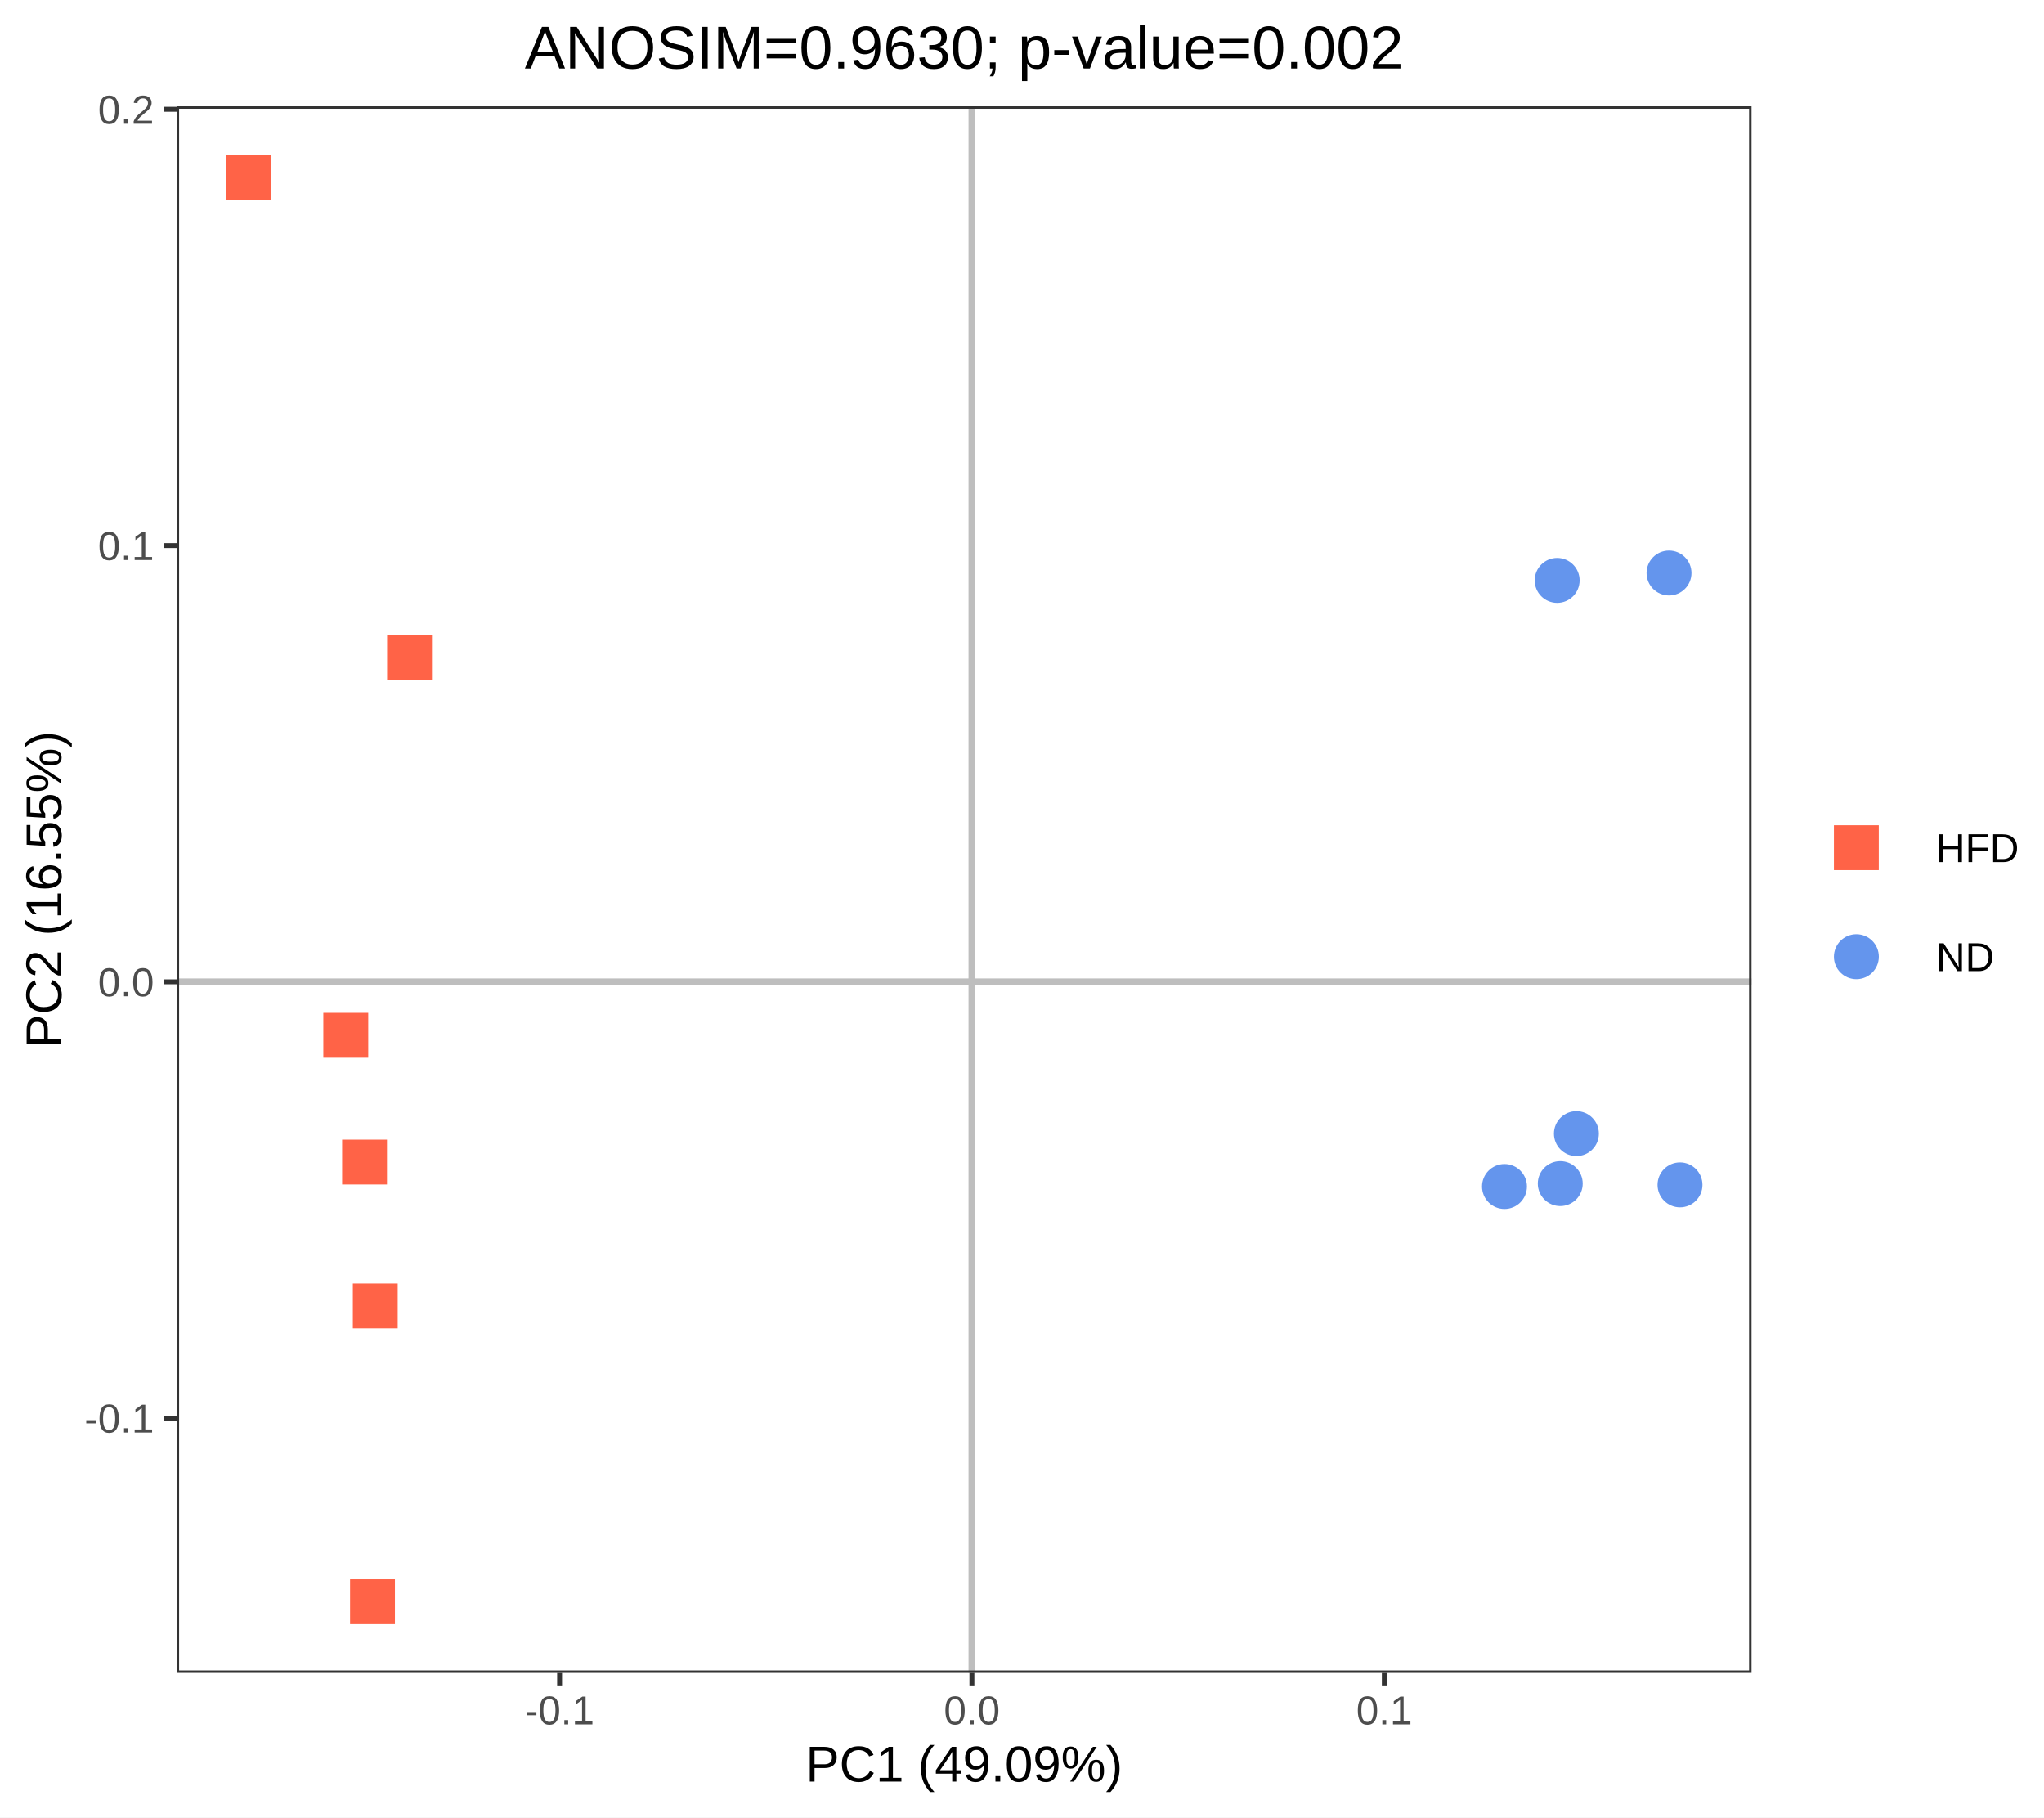
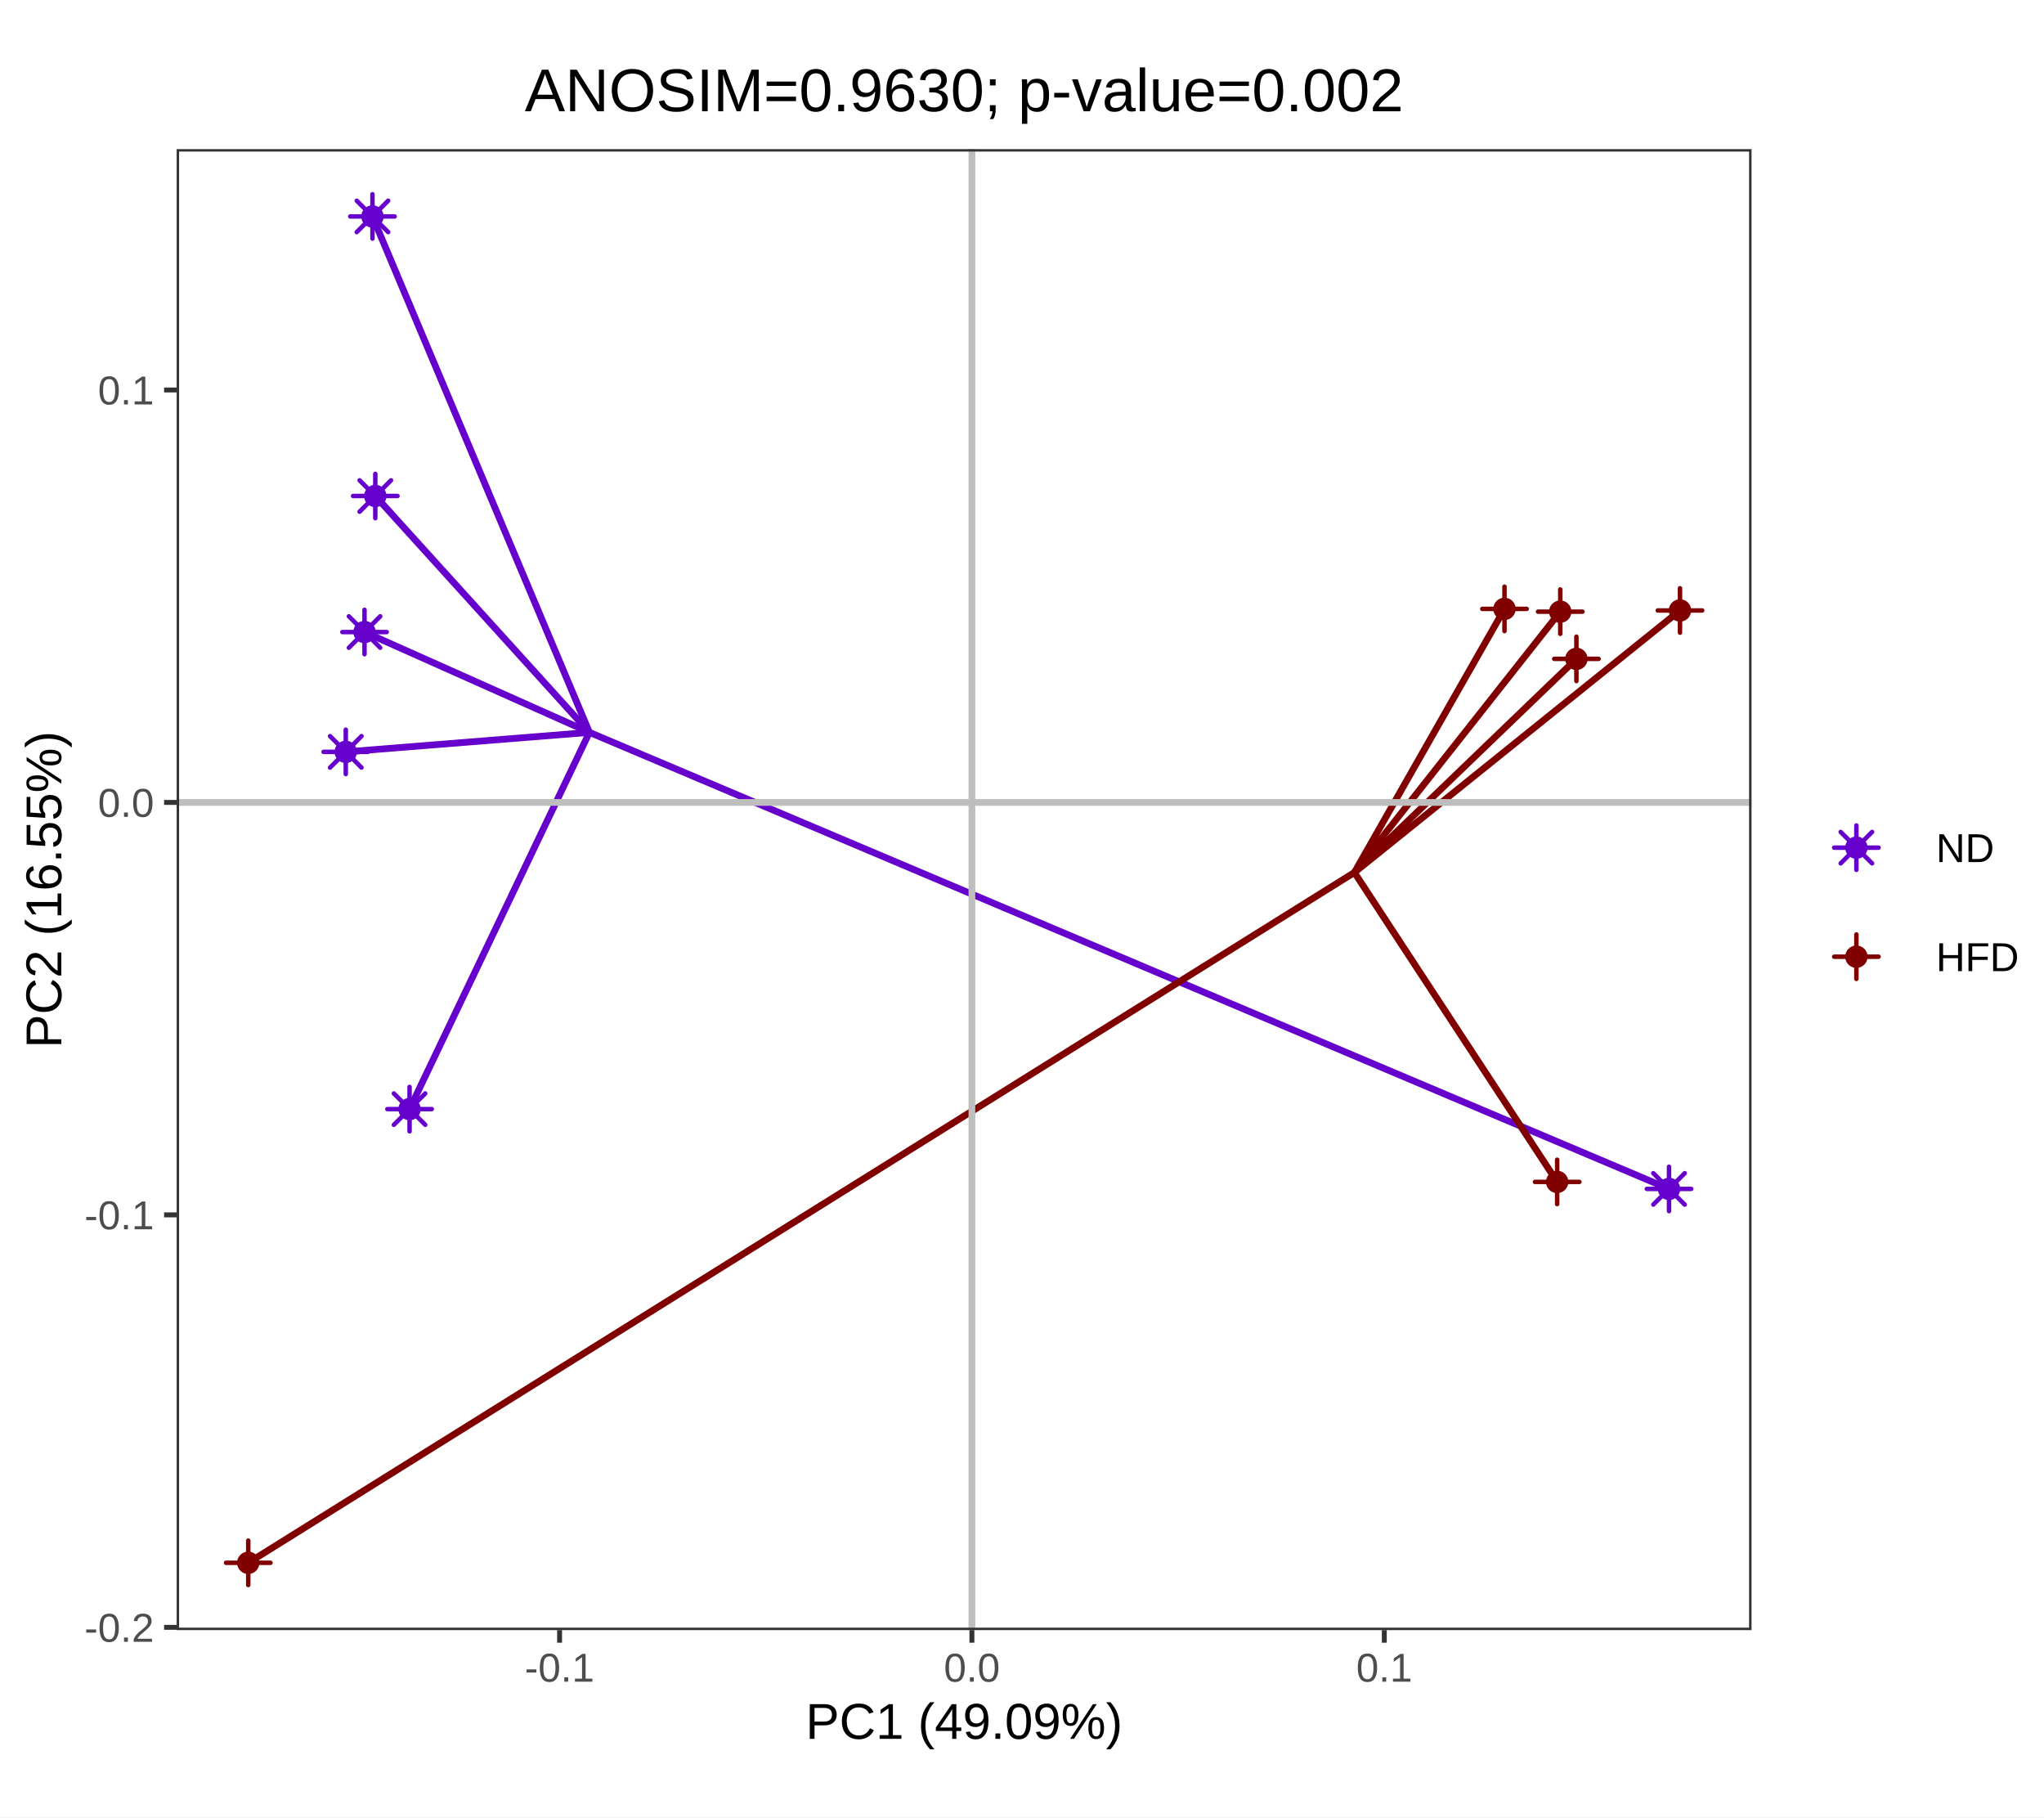
<svg xmlns="http://www.w3.org/2000/svg" class="svglite" width="324.00pt" height="288.00pt" viewBox="0 0 324.00 288.00">
  <defs>
    <style type="text/css">
    .svglite line, .svglite polyline, .svglite polygon, .svglite path, .svglite rect, .svglite circle {
      fill: none;
      stroke: #000000;
      stroke-linecap: round;
      stroke-linejoin: round;
      stroke-miterlimit: 10.00;
    }
  </style>
  </defs>
  <rect width="100%" height="100%" style="stroke: none; fill: #FFFFFF;" />
  <defs>
    <clipPath id="cpMC4wMHwzMjQuMDB8MC4wMHwyODguMDA=">
      <rect x="0.00" y="0.00" width="324.00" height="288.00" />
    </clipPath>
  </defs>
  <g clip-path="url(#cpMC4wMHwzMjQuMDB8MC4wMHwyODguMDA=)">
-     <rect x="0" y="0.00" width="324.00" height="288.00" style="stroke-width: 0.78; stroke: #FFFFFF; fill: #FFFFFF;" />
-   </g>
+ </g>
  <defs>
-     <clipPath id="cpMjguMDB8Mjc3LjY1fDE2Ljg1fDI2NS4xMA==">
-       <rect x="28.00" y="16.85" width="249.64" height="248.25" />
+     <clipPath id="cpMC4wMHwzMjQuMDB8Ni43N3wyODEuMjM=">
+       <rect x="0" y="6.77" width="324.00" height="274.46" />
    </clipPath>
  </defs>
-   <g clip-path="url(#cpMjguMDB8Mjc3LjY1fDE2Ljg1fDI2NS4xMA==)">
-     <rect x="28.00" y="16.85" width="249.64" height="248.25" style="stroke-width: 0.78; stroke: none; fill: #FFFFFF;" />
-     <polygon points="54.23,187.71 61.34,187.71 61.34,180.60 54.23,180.60 " style="stroke-width: 0.71; stroke: none; fill: #FF6347;" />
-     <polygon points="51.25,167.62 58.37,167.62 58.37,160.51 51.25,160.51 " style="stroke-width: 0.71; stroke: none; fill: #FF6347;" />
-     <polygon points="55.49,257.37 62.60,257.37 62.60,250.26 55.49,250.26 " style="stroke-width: 0.71; stroke: none; fill: #FF6347;" />
-     <polygon points="61.36,107.74 68.47,107.74 68.47,100.63 61.36,100.63 " style="stroke-width: 0.71; stroke: none; fill: #FF6347;" />
-     <circle cx="264.56" cy="90.81" r="3.56" style="stroke-width: 0.71; stroke: none; fill: #6495ED;" />
-     <polygon points="55.93,210.51 63.04,210.51 63.04,203.40 55.93,203.40 " style="stroke-width: 0.71; stroke: none; fill: #FF6347;" />
-     <polygon points="35.80,31.69 42.91,31.69 42.91,24.58 35.80,24.58 " style="stroke-width: 0.71; stroke: none; fill: #FF6347;" />
-     <circle cx="238.48" cy="188.03" r="3.56" style="stroke-width: 0.71; stroke: none; fill: #6495ED;" />
-     <circle cx="246.83" cy="91.98" r="3.56" style="stroke-width: 0.71; stroke: none; fill: #6495ED;" />
-     <circle cx="247.32" cy="187.57" r="3.56" style="stroke-width: 0.71; stroke: none; fill: #6495ED;" />
-     <circle cx="266.30" cy="187.77" r="3.56" style="stroke-width: 0.71; stroke: none; fill: #6495ED;" />
-     <circle cx="249.88" cy="179.65" r="3.56" style="stroke-width: 0.71; stroke: none; fill: #6495ED;" />
-     <line x1="28.00" y1="155.59" x2="277.65" y2="155.59" style="stroke-width: 1.07; stroke: #BEBEBE; stroke-linecap: butt;" />
-     <line x1="154.06" y1="265.10" x2="154.06" y2="16.85" style="stroke-width: 1.07; stroke: #BEBEBE; stroke-linecap: butt;" />
-     <rect x="28.00" y="16.85" width="249.64" height="248.25" style="stroke-width: 0.78; stroke: #333333;" />
+   <g clip-path="url(#cpMC4wMHwzMjQuMDB8Ni43N3wyODEuMjM=)">
+     <rect x="0" y="6.77" width="324.00" height="274.46" style="stroke-width: 0.78; stroke: #FFFFFF; fill: #FFFFFF;" />
  </g>
  <g clip-path="url(#cpMC4wMHwzMjQuMDB8MC4wMHwyODguMDA=)">
-     <text x="24.42" y="227.02" text-anchor="end" style="font-size: 6.40px; fill: #4D4D4D; font-family: Arial;" textLength="11.02px" lengthAdjust="spacingAndGlyphs">-0.1</text>
-     <text x="24.42" y="157.88" text-anchor="end" style="font-size: 6.40px; fill: #4D4D4D; font-family: Arial;" textLength="8.89px" lengthAdjust="spacingAndGlyphs">0.0</text>
-     <text x="24.42" y="88.75" text-anchor="end" style="font-size: 6.40px; fill: #4D4D4D; font-family: Arial;" textLength="8.89px" lengthAdjust="spacingAndGlyphs">0.1</text>
-     <text x="24.42" y="19.61" text-anchor="end" style="font-size: 6.40px; fill: #4D4D4D; font-family: Arial;" textLength="8.89px" lengthAdjust="spacingAndGlyphs">0.2</text>
-     <polyline points="26.01,224.73 28.00,224.73 " style="stroke-width: 0.78; stroke: #333333; stroke-linecap: butt;" />
-     <polyline points="26.01,155.59 28.00,155.59 " style="stroke-width: 0.78; stroke: #333333; stroke-linecap: butt;" />
-     <polyline points="26.01,86.46 28.00,86.46 " style="stroke-width: 0.78; stroke: #333333; stroke-linecap: butt;" />
-     <polyline points="26.01,17.32 28.00,17.32 " style="stroke-width: 0.78; stroke: #333333; stroke-linecap: butt;" />
-     <polyline points="88.70,267.09 88.70,265.10 " style="stroke-width: 0.78; stroke: #333333; stroke-linecap: butt;" />
-     <polyline points="154.06,267.09 154.06,265.10 " style="stroke-width: 0.78; stroke: #333333; stroke-linecap: butt;" />
-     <polyline points="219.43,267.09 219.43,265.10 " style="stroke-width: 0.78; stroke: #333333; stroke-linecap: butt;" />
-     <text x="88.70" y="273.27" text-anchor="middle" style="font-size: 6.40px; fill: #4D4D4D; font-family: Arial;" textLength="11.02px" lengthAdjust="spacingAndGlyphs">-0.1</text>
-     <text x="154.06" y="273.27" text-anchor="middle" style="font-size: 6.40px; fill: #4D4D4D; font-family: Arial;" textLength="8.89px" lengthAdjust="spacingAndGlyphs">0.0</text>
-     <text x="219.43" y="273.27" text-anchor="middle" style="font-size: 6.40px; fill: #4D4D4D; font-family: Arial;" textLength="8.89px" lengthAdjust="spacingAndGlyphs">0.1</text>
-     <text x="152.83" y="282.33" text-anchor="middle" style="font-size: 8.00px; font-family: Arial;" textLength="50.25px" lengthAdjust="spacingAndGlyphs">PC1 (49.09%)</text>
+ </g>
+   <defs>
+     <clipPath id="cpMjguMDB8Mjc3LjY1fDIzLjYzfDI1OC4zMw==">
+       <rect x="28.00" y="23.63" width="249.64" height="234.70" />
+     </clipPath>
+   </defs>
+   <g clip-path="url(#cpMjguMDB8Mjc3LjY1fDIzLjYzfDI1OC4zMw==)">
+     <rect x="28.00" y="23.63" width="249.64" height="234.70" style="stroke-width: 0.78; stroke: none; fill: #FFFFFF;" />
+     <circle cx="57.78" cy="100.16" r="1.42" style="stroke-width: 0.71; stroke: #6600CC; fill: #6600CC;" />
+     <circle cx="54.81" cy="119.15" r="1.42" style="stroke-width: 0.71; stroke: #6600CC; fill: #6600CC;" />
+     <circle cx="59.04" cy="34.30" r="1.42" style="stroke-width: 0.71; stroke: #6600CC; fill: #6600CC;" />
+     <circle cx="64.92" cy="175.76" r="1.42" style="stroke-width: 0.71; stroke: #6600CC; fill: #6600CC;" />
+     <circle cx="264.56" cy="188.41" r="1.42" style="stroke-width: 0.71; stroke: #6600CC; fill: #6600CC;" />
+     <circle cx="59.49" cy="78.60" r="1.42" style="stroke-width: 0.71; stroke: #6600CC; fill: #6600CC;" />
+     <circle cx="39.35" cy="247.66" r="1.42" style="stroke-width: 0.71; stroke: #800000; fill: #800000;" />
+     <circle cx="238.48" cy="96.49" r="1.42" style="stroke-width: 0.71; stroke: #800000; fill: #800000;" />
+     <circle cx="246.83" cy="187.30" r="1.42" style="stroke-width: 0.71; stroke: #800000; fill: #800000;" />
+     <circle cx="247.32" cy="96.93" r="1.42" style="stroke-width: 0.71; stroke: #800000; fill: #800000;" />
+     <circle cx="266.30" cy="96.74" r="1.42" style="stroke-width: 0.71; stroke: #800000; fill: #800000;" />
+     <circle cx="249.88" cy="104.41" r="1.42" style="stroke-width: 0.71; stroke: #800000; fill: #800000;" />
+     <line x1="93.43" y1="116.06" x2="57.78" y2="100.16" style="stroke-width: 1.07; stroke: #6600CC; stroke-linecap: butt;" />
+     <line x1="93.43" y1="116.06" x2="54.81" y2="119.15" style="stroke-width: 1.07; stroke: #6600CC; stroke-linecap: butt;" />
+     <line x1="93.43" y1="116.06" x2="59.04" y2="34.30" style="stroke-width: 1.07; stroke: #6600CC; stroke-linecap: butt;" />
+     <line x1="93.43" y1="116.06" x2="64.92" y2="175.76" style="stroke-width: 1.07; stroke: #6600CC; stroke-linecap: butt;" />
+     <line x1="93.43" y1="116.06" x2="264.56" y2="188.41" style="stroke-width: 1.07; stroke: #6600CC; stroke-linecap: butt;" />
+     <line x1="93.43" y1="116.06" x2="59.49" y2="78.60" style="stroke-width: 1.07; stroke: #6600CC; stroke-linecap: butt;" />
+     <line x1="214.69" y1="138.26" x2="39.35" y2="247.66" style="stroke-width: 1.07; stroke: #800000; stroke-linecap: butt;" />
+     <line x1="214.69" y1="138.26" x2="238.48" y2="96.49" style="stroke-width: 1.07; stroke: #800000; stroke-linecap: butt;" />
+     <line x1="214.69" y1="138.26" x2="246.83" y2="187.30" style="stroke-width: 1.07; stroke: #800000; stroke-linecap: butt;" />
+     <line x1="214.69" y1="138.26" x2="247.32" y2="96.93" style="stroke-width: 1.07; stroke: #800000; stroke-linecap: butt;" />
+     <line x1="214.69" y1="138.26" x2="266.30" y2="96.74" style="stroke-width: 1.07; stroke: #800000; stroke-linecap: butt;" />
+     <line x1="214.69" y1="138.26" x2="249.88" y2="104.41" style="stroke-width: 1.07; stroke: #800000; stroke-linecap: butt;" />
+     <line x1="55.30" y1="102.65" x2="60.27" y2="97.67" style="stroke-width: 0.71; stroke: #6600CC;" />
+     <line x1="55.30" y1="97.67" x2="60.27" y2="102.65" style="stroke-width: 0.71; stroke: #6600CC;" />
+     <line x1="54.27" y1="100.16" x2="61.30" y2="100.16" style="stroke-width: 0.71; stroke: #6600CC;" />
+     <line x1="57.78" y1="103.68" x2="57.78" y2="96.64" style="stroke-width: 0.71; stroke: #6600CC;" />
+     <line x1="52.32" y1="121.64" x2="57.30" y2="116.66" style="stroke-width: 0.71; stroke: #6600CC;" />
+     <line x1="52.32" y1="116.66" x2="57.30" y2="121.64" style="stroke-width: 0.71; stroke: #6600CC;" />
+     <line x1="51.29" y1="119.15" x2="58.33" y2="119.15" style="stroke-width: 0.71; stroke: #6600CC;" />
+     <line x1="54.81" y1="122.67" x2="54.81" y2="115.63" style="stroke-width: 0.71; stroke: #6600CC;" />
+     <line x1="56.55" y1="36.78" x2="61.53" y2="31.81" style="stroke-width: 0.71; stroke: #6600CC;" />
+     <line x1="56.55" y1="31.81" x2="61.53" y2="36.78" style="stroke-width: 0.71; stroke: #6600CC;" />
+     <line x1="55.52" y1="34.30" x2="62.56" y2="34.30" style="stroke-width: 0.71; stroke: #6600CC;" />
+     <line x1="59.04" y1="37.81" x2="59.04" y2="30.78" style="stroke-width: 0.71; stroke: #6600CC;" />
+     <line x1="62.43" y1="178.25" x2="67.41" y2="173.28" style="stroke-width: 0.71; stroke: #6600CC;" />
+     <line x1="62.43" y1="173.28" x2="67.41" y2="178.25" style="stroke-width: 0.71; stroke: #6600CC;" />
+     <line x1="61.40" y1="175.76" x2="68.44" y2="175.76" style="stroke-width: 0.71; stroke: #6600CC;" />
+     <line x1="64.92" y1="179.28" x2="64.92" y2="172.24" style="stroke-width: 0.71; stroke: #6600CC;" />
+     <line x1="262.07" y1="190.89" x2="267.05" y2="185.92" style="stroke-width: 0.71; stroke: #6600CC;" />
+     <line x1="262.07" y1="185.92" x2="267.05" y2="190.89" style="stroke-width: 0.71; stroke: #6600CC;" />
+     <line x1="261.04" y1="188.41" x2="268.08" y2="188.41" style="stroke-width: 0.71; stroke: #6600CC;" />
+     <line x1="264.56" y1="191.93" x2="264.56" y2="184.89" style="stroke-width: 0.71; stroke: #6600CC;" />
+     <line x1="57.00" y1="81.09" x2="61.98" y2="76.12" style="stroke-width: 0.71; stroke: #6600CC;" />
+     <line x1="57.00" y1="76.12" x2="61.98" y2="81.09" style="stroke-width: 0.71; stroke: #6600CC;" />
+     <line x1="55.97" y1="78.60" x2="63.01" y2="78.60" style="stroke-width: 0.71; stroke: #6600CC;" />
+     <line x1="59.49" y1="82.12" x2="59.49" y2="75.09" style="stroke-width: 0.71; stroke: #6600CC;" />
+     <line x1="35.83" y1="247.66" x2="42.87" y2="247.66" style="stroke-width: 0.71; stroke: #800000;" />
+     <line x1="39.35" y1="251.18" x2="39.35" y2="244.14" style="stroke-width: 0.71; stroke: #800000;" />
+     <line x1="234.96" y1="96.49" x2="242.00" y2="96.49" style="stroke-width: 0.71; stroke: #800000;" />
+     <line x1="238.48" y1="100.01" x2="238.48" y2="92.97" style="stroke-width: 0.71; stroke: #800000;" />
+     <line x1="243.31" y1="187.30" x2="250.35" y2="187.30" style="stroke-width: 0.71; stroke: #800000;" />
+     <line x1="246.83" y1="190.82" x2="246.83" y2="183.78" style="stroke-width: 0.71; stroke: #800000;" />
+     <line x1="243.80" y1="96.93" x2="250.84" y2="96.93" style="stroke-width: 0.71; stroke: #800000;" />
+     <line x1="247.32" y1="100.45" x2="247.32" y2="93.41" style="stroke-width: 0.71; stroke: #800000;" />
+     <line x1="262.78" y1="96.74" x2="269.82" y2="96.74" style="stroke-width: 0.71; stroke: #800000;" />
+     <line x1="266.30" y1="100.26" x2="266.30" y2="93.22" style="stroke-width: 0.71; stroke: #800000;" />
+     <line x1="246.36" y1="104.41" x2="253.40" y2="104.41" style="stroke-width: 0.71; stroke: #800000;" />
+     <line x1="249.88" y1="107.93" x2="249.88" y2="100.89" style="stroke-width: 0.71; stroke: #800000;" />
+     <line x1="28.00" y1="127.16" x2="277.65" y2="127.16" style="stroke-width: 1.07; stroke: #BEBEBE; stroke-linecap: butt;" />
+     <line x1="154.06" y1="258.33" x2="154.06" y2="23.63" style="stroke-width: 1.07; stroke: #BEBEBE; stroke-linecap: butt;" />
+     <rect x="28.00" y="23.63" width="249.64" height="234.70" style="stroke-width: 0.78; stroke: #333333;" />
+   </g>
+   <g clip-path="url(#cpMC4wMHwzMjQuMDB8MC4wMHwyODguMDA=)">
+     <text x="24.42" y="260.18" text-anchor="end" style="font-size: 6.40px; fill: #4D4D4D; font-family: Arial;" textLength="11.02px" lengthAdjust="spacingAndGlyphs">-0.2</text>
+     <text x="24.42" y="194.81" text-anchor="end" style="font-size: 6.40px; fill: #4D4D4D; font-family: Arial;" textLength="11.02px" lengthAdjust="spacingAndGlyphs">-0.1</text>
+     <text x="24.42" y="129.45" text-anchor="end" style="font-size: 6.40px; fill: #4D4D4D; font-family: Arial;" textLength="8.89px" lengthAdjust="spacingAndGlyphs">0.0</text>
+     <text x="24.42" y="64.09" text-anchor="end" style="font-size: 6.40px; fill: #4D4D4D; font-family: Arial;" textLength="8.89px" lengthAdjust="spacingAndGlyphs">0.1</text>
+     <polyline points="26.01,257.89 28.00,257.89 " style="stroke-width: 0.78; stroke: #333333; stroke-linecap: butt;" />
+     <polyline points="26.01,192.52 28.00,192.52 " style="stroke-width: 0.78; stroke: #333333; stroke-linecap: butt;" />
+     <polyline points="26.01,127.16 28.00,127.16 " style="stroke-width: 0.78; stroke: #333333; stroke-linecap: butt;" />
+     <polyline points="26.01,61.80 28.00,61.80 " style="stroke-width: 0.78; stroke: #333333; stroke-linecap: butt;" />
+     <polyline points="88.70,260.32 88.70,258.33 " style="stroke-width: 0.78; stroke: #333333; stroke-linecap: butt;" />
+     <polyline points="154.06,260.32 154.06,258.33 " style="stroke-width: 0.78; stroke: #333333; stroke-linecap: butt;" />
+     <polyline points="219.43,260.32 219.43,258.33 " style="stroke-width: 0.78; stroke: #333333; stroke-linecap: butt;" />
+     <text x="88.70" y="266.50" text-anchor="middle" style="font-size: 6.40px; fill: #4D4D4D; font-family: Arial;" textLength="11.02px" lengthAdjust="spacingAndGlyphs">-0.1</text>
+     <text x="154.06" y="266.50" text-anchor="middle" style="font-size: 6.40px; fill: #4D4D4D; font-family: Arial;" textLength="8.89px" lengthAdjust="spacingAndGlyphs">0.0</text>
+     <text x="219.43" y="266.50" text-anchor="middle" style="font-size: 6.40px; fill: #4D4D4D; font-family: Arial;" textLength="8.89px" lengthAdjust="spacingAndGlyphs">0.1</text>
+     <text x="152.83" y="275.56" text-anchor="middle" style="font-size: 8.00px; font-family: Arial;" textLength="50.25px" lengthAdjust="spacingAndGlyphs">PC1 (49.09%)</text>
    <text transform="translate(9.72,140.98) rotate(-90)" text-anchor="middle" style="font-size: 8.00px; font-family: Arial;" textLength="50.25px" lengthAdjust="spacingAndGlyphs">PC2 (16.55%)</text>
    <rect x="285.62" y="125.69" width="17.28" height="17.28" style="stroke-width: 0.78; stroke: none; fill: #FFFFFF;" />
-     <polygon points="290.70,137.89 297.81,137.89 297.81,130.78 290.70,130.78 " style="stroke-width: 0.71; stroke: none; fill: #FF6347;" />
+     <circle cx="294.26" cy="134.33" r="1.42" style="stroke-width: 0.71; stroke: #6600CC; fill: #6600CC;" />
+     <line x1="291.77" y1="136.82" x2="296.75" y2="131.84" style="stroke-width: 0.71; stroke: #6600CC;" />
+     <line x1="291.77" y1="131.84" x2="296.75" y2="136.82" style="stroke-width: 0.71; stroke: #6600CC;" />
+     <line x1="290.74" y1="134.33" x2="297.78" y2="134.33" style="stroke-width: 0.71; stroke: #6600CC;" />
+     <line x1="294.26" y1="137.85" x2="294.26" y2="130.81" style="stroke-width: 0.71; stroke: #6600CC;" />
    <rect x="285.62" y="142.97" width="17.28" height="17.28" style="stroke-width: 0.78; stroke: none; fill: #FFFFFF;" />
-     <circle cx="294.26" cy="151.61" r="3.56" style="stroke-width: 0.71; stroke: none; fill: #6495ED;" />
-     <text x="306.88" y="136.62" style="font-size: 6.40px; font-family: Arial;" textLength="13.13px" lengthAdjust="spacingAndGlyphs">HFD</text>
-     <text x="306.88" y="153.90" style="font-size: 6.40px; font-family: Arial;" textLength="9.23px" lengthAdjust="spacingAndGlyphs">ND</text>
-     <text x="152.83" y="10.85" text-anchor="middle" style="font-size: 9.60px; font-family: Arial;" textLength="139.17px" lengthAdjust="spacingAndGlyphs">ANOSIM=0.9630; p-value=0.002</text>
+     <circle cx="294.26" cy="151.61" r="1.42" style="stroke-width: 0.71; stroke: #800000; fill: #800000;" />
+     <line x1="290.74" y1="151.61" x2="297.78" y2="151.61" style="stroke-width: 0.71; stroke: #800000;" />
+     <line x1="294.26" y1="155.13" x2="294.26" y2="148.09" style="stroke-width: 0.71; stroke: #800000;" />
+     <text x="306.88" y="136.62" style="font-size: 6.40px; font-family: Arial;" textLength="9.23px" lengthAdjust="spacingAndGlyphs">ND</text>
+     <text x="306.88" y="153.90" style="font-size: 6.40px; font-family: Arial;" textLength="13.13px" lengthAdjust="spacingAndGlyphs">HFD</text>
+     <text x="152.83" y="17.63" text-anchor="middle" style="font-size: 9.60px; font-family: Arial;" textLength="139.17px" lengthAdjust="spacingAndGlyphs">ANOSIM=0.9630; p-value=0.002</text>
  </g>
</svg>
